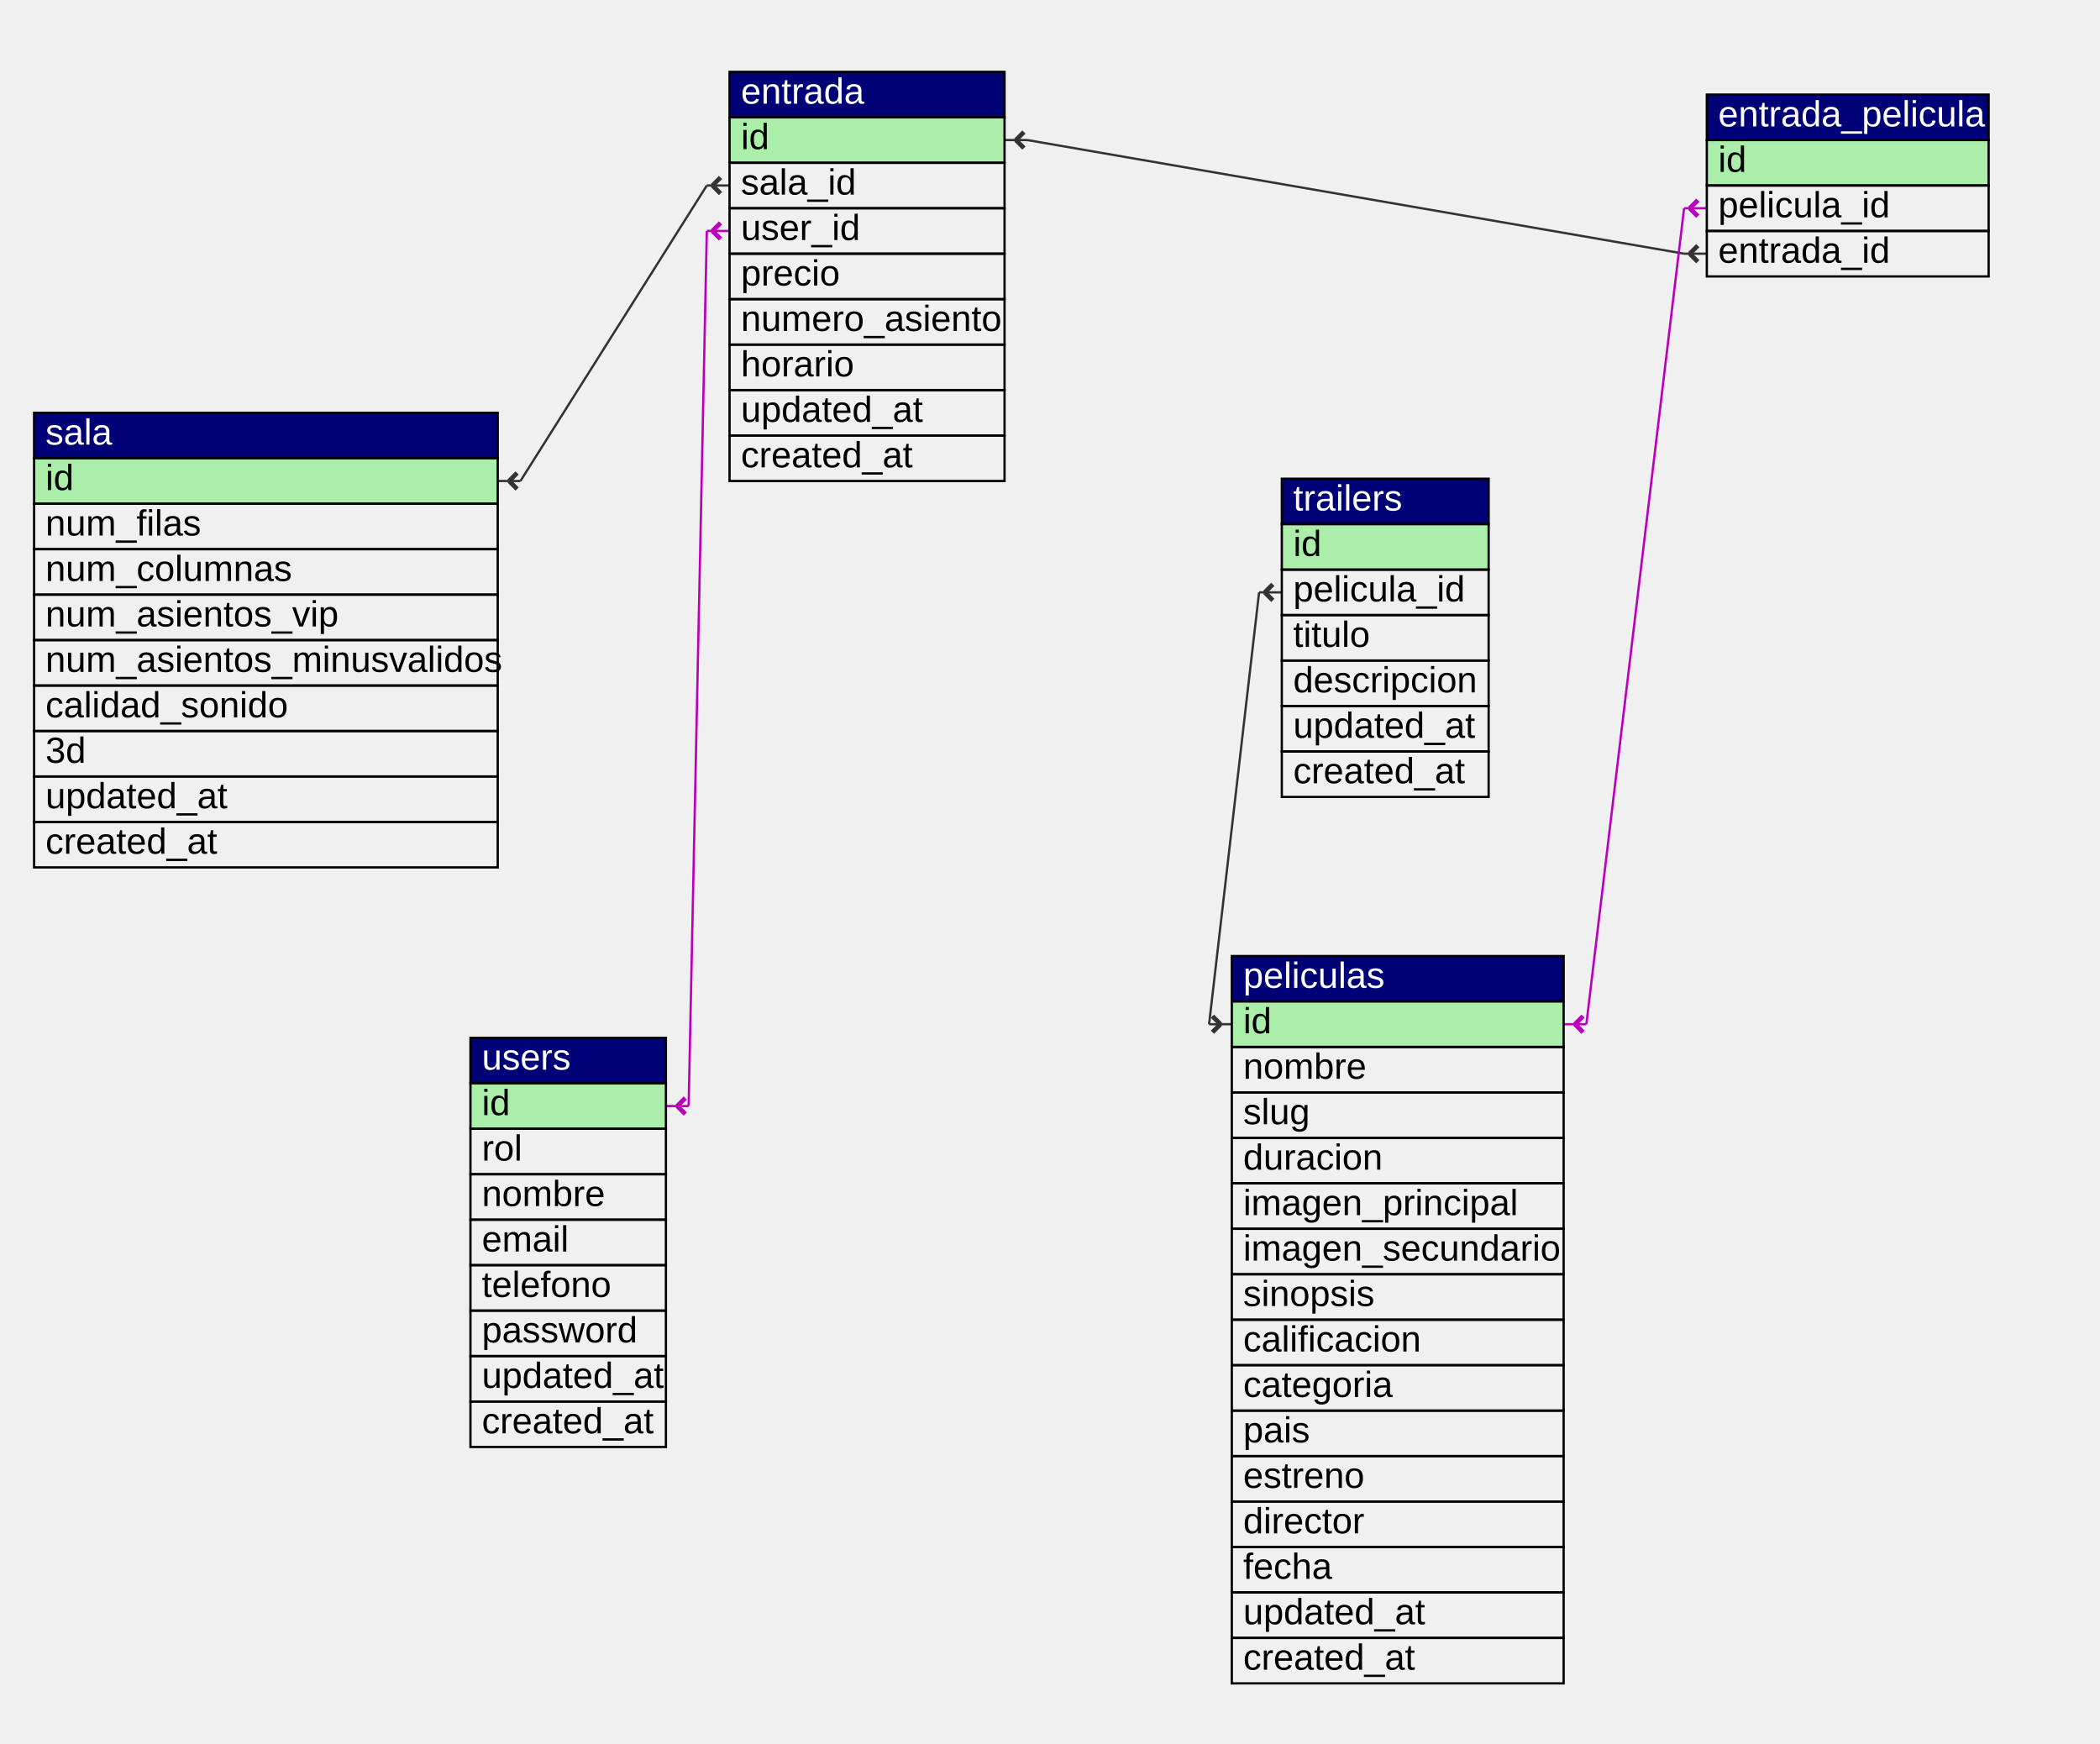
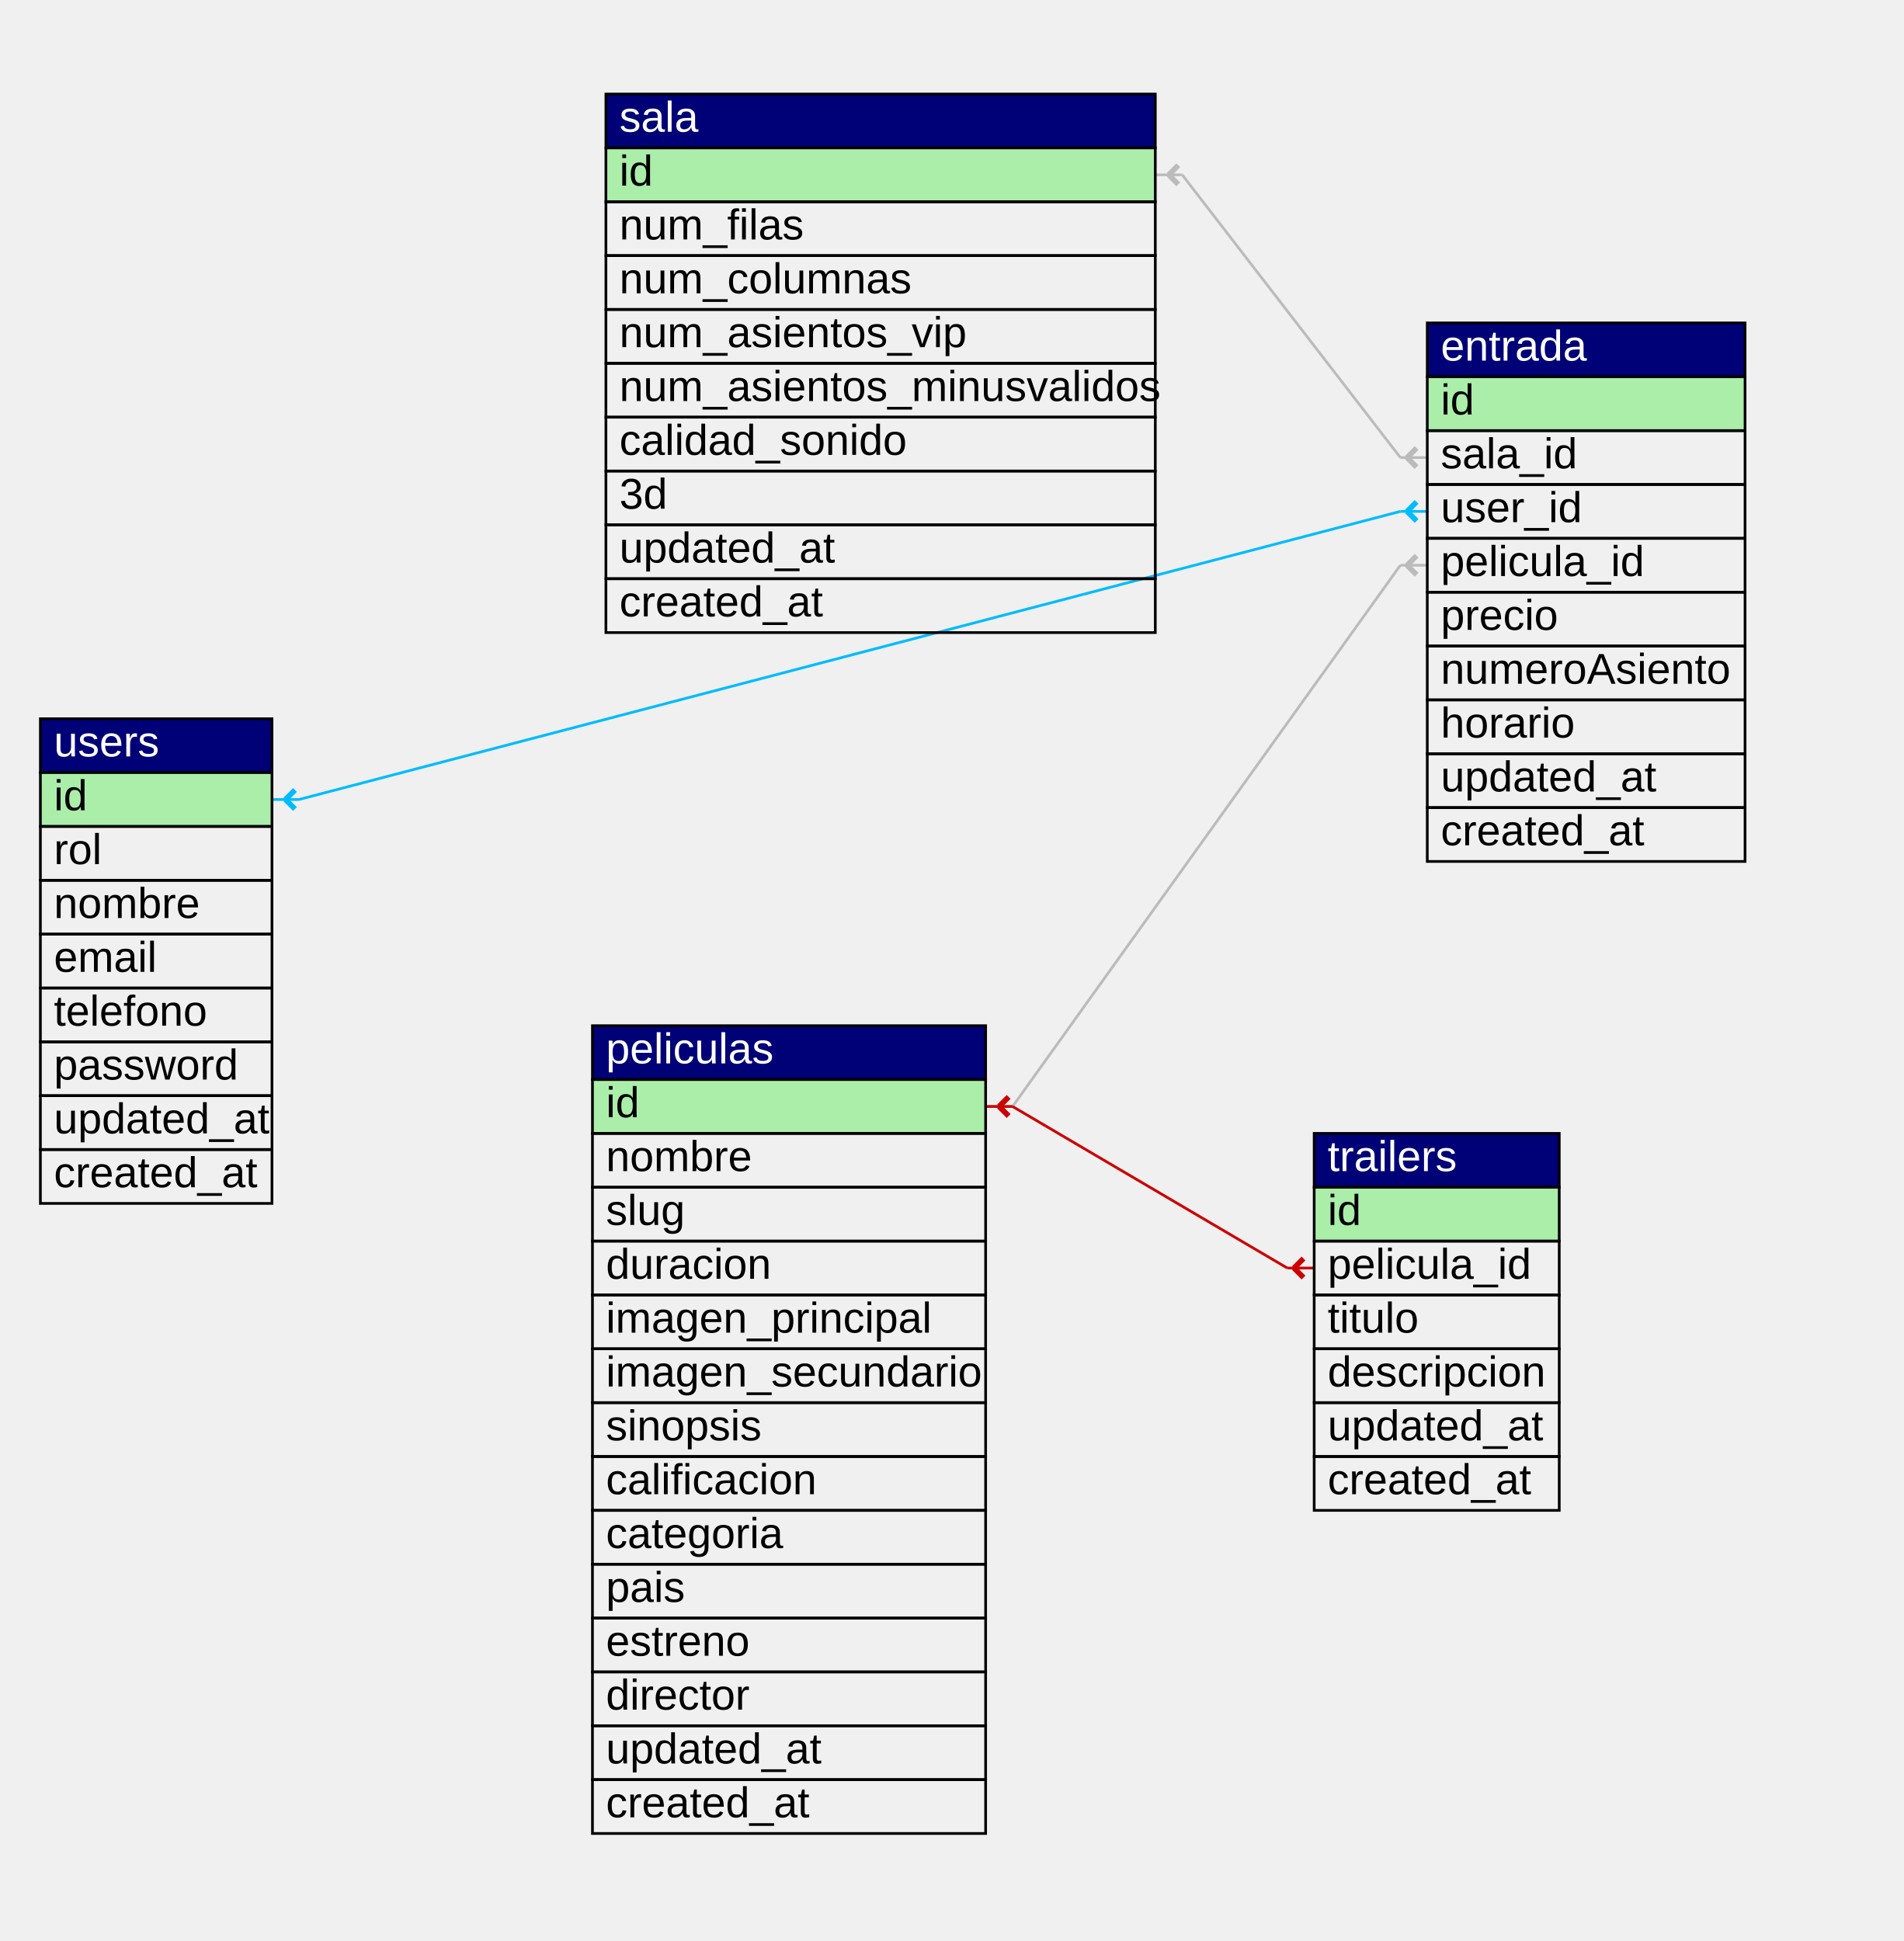
- <svg xmlns="http://www.w3.org/2000/svg" viewBox="34 -5 924 734" width="890px" height="739px" version="1.1">
-   <line x1="355" y1="60" x2="345" y2="60" style="stroke:#333;stroke-width:1;" />
-   <line x1="263" y1="190" x2="253" y2="190" style="stroke:#333;stroke-width:1;" />
-   <line x1="345" y1="60" x2="263" y2="190" style="stroke:#333;stroke-width:1;" />
-   <line x1="347.5" y1="60" x2="351.036" y2="63.536" style="stroke:#333;stroke-width:2;" />
-   <line x1="347.5" y1="60" x2="351.036" y2="56.464" style="stroke:#333;stroke-width:2;" />
-   <line x1="258" y1="190" x2="261.536" y2="193.536" style="stroke:#333;stroke-width:2;" />
-   <line x1="258" y1="190" x2="261.536" y2="186.464" style="stroke:#333;stroke-width:2;" />
-   <line x1="355" y1="80" x2="345" y2="80" style="stroke:#b0b;stroke-width:1;" />
-   <line x1="337" y1="465" x2="327" y2="465" style="stroke:#b0b;stroke-width:1;" />
-   <line x1="345" y1="80" x2="337" y2="465" style="stroke:#b0b;stroke-width:1;" />
-   <line x1="347.5" y1="80" x2="351.036" y2="83.536" style="stroke:#b0b;stroke-width:2;" />
-   <line x1="347.5" y1="80" x2="351.036" y2="76.464" style="stroke:#b0b;stroke-width:2;" />
-   <line x1="332" y1="465" x2="335.536" y2="468.536" style="stroke:#b0b;stroke-width:2;" />
-   <line x1="332" y1="465" x2="335.536" y2="461.464" style="stroke:#b0b;stroke-width:2;" />
-   <line x1="785" y1="90" x2="775" y2="90" style="stroke:#333;stroke-width:1;" />
-   <line x1="486" y1="40" x2="476" y2="40" style="stroke:#333;stroke-width:1;" />
-   <line x1="775" y1="90" x2="486" y2="40" style="stroke:#333;stroke-width:1;" />
-   <line x1="777.5" y1="90" x2="781.036" y2="93.536" style="stroke:#333;stroke-width:2;" />
-   <line x1="777.5" y1="90" x2="781.036" y2="86.464" style="stroke:#333;stroke-width:2;" />
-   <line x1="481" y1="40" x2="484.536" y2="43.536" style="stroke:#333;stroke-width:2;" />
-   <line x1="481" y1="40" x2="484.536" y2="36.464" style="stroke:#333;stroke-width:2;" />
-   <line x1="785" y1="70" x2="775" y2="70" style="stroke:#b0b;stroke-width:1;" />
-   <line x1="732" y1="429" x2="722" y2="429" style="stroke:#b0b;stroke-width:1;" />
-   <line x1="775" y1="70" x2="732" y2="429" style="stroke:#b0b;stroke-width:1;" />
-   <line x1="777.5" y1="70" x2="781.036" y2="73.536" style="stroke:#b0b;stroke-width:2;" />
-   <line x1="777.5" y1="70" x2="781.036" y2="66.464" style="stroke:#b0b;stroke-width:2;" />
-   <line x1="727" y1="429" x2="730.536" y2="432.536" style="stroke:#b0b;stroke-width:2;" />
-   <line x1="727" y1="429" x2="730.536" y2="425.464" style="stroke:#b0b;stroke-width:2;" />
-   <line x1="598" y1="239" x2="588" y2="239" style="stroke:#333;stroke-width:1;" />
-   <line x1="566" y1="429" x2="576" y2="429" style="stroke:#333;stroke-width:1;" />
-   <line x1="588" y1="239" x2="566" y2="429" style="stroke:#333;stroke-width:1;" />
-   <line x1="590.5" y1="239" x2="594.036" y2="242.536" style="stroke:#333;stroke-width:2;" />
-   <line x1="590.5" y1="239" x2="594.036" y2="235.464" style="stroke:#333;stroke-width:2;" />
-   <line x1="571" y1="429" x2="567.464" y2="432.536" style="stroke:#333;stroke-width:2;" />
-   <line x1="571" y1="429" x2="567.464" y2="425.464" style="stroke:#333;stroke-width:2;" />
-   <rect width="121" height="20" x="355" y="10" style="fill:#007;stroke:black;" />
-   <text width="121" height="20" x="360" y="24" style="fill:#fff;" font-family="Arial" font-size="16px"> entrada</text>
-   <rect width="121" height="20" x="355" y="30" style="fill:#aea;stroke:black;" />
-   <text width="121" height="20" x="360" y="44" style="fill:black;" font-family="Arial" font-size="16px">id</text>
-   <rect width="121" height="20" x="355" y="50" style="fill:none;stroke:black;" />
-   <text width="121" height="20" x="360" y="64" style="fill:black;" font-family="Arial" font-size="16px">sala_id</text>
-   <rect width="121" height="20" x="355" y="70" style="fill:none;stroke:black;" />
-   <text width="121" height="20" x="360" y="84" style="fill:black;" font-family="Arial" font-size="16px">user_id</text>
-   <rect width="121" height="20" x="355" y="90" style="fill:none;stroke:black;" />
-   <text width="121" height="20" x="360" y="104" style="fill:black;" font-family="Arial" font-size="16px">precio</text>
-   <rect width="121" height="20" x="355" y="110" style="fill:none;stroke:black;" />
-   <text width="121" height="20" x="360" y="124" style="fill:black;" font-family="Arial" font-size="16px">numero_asiento</text>
-   <rect width="121" height="20" x="355" y="130" style="fill:none;stroke:black;" />
-   <text width="121" height="20" x="360" y="144" style="fill:black;" font-family="Arial" font-size="16px">horario</text>
-   <rect width="121" height="20" x="355" y="150" style="fill:none;stroke:black;" />
-   <text width="121" height="20" x="360" y="164" style="fill:black;" font-family="Arial" font-size="16px">updated_at</text>
-   <rect width="121" height="20" x="355" y="170" style="fill:none;stroke:black;" />
-   <text width="121" height="20" x="360" y="184" style="fill:black;" font-family="Arial" font-size="16px">created_at</text>
-   <rect width="124" height="20" x="785" y="20" style="fill:#007;stroke:black;" />
-   <text width="124" height="20" x="790" y="34" style="fill:#fff;" font-family="Arial" font-size="16px"> entrada_pelicula</text>
-   <rect width="124" height="20" x="785" y="40" style="fill:#aea;stroke:black;" />
-   <text width="124" height="20" x="790" y="54" style="fill:black;" font-family="Arial" font-size="16px">id</text>
-   <rect width="124" height="20" x="785" y="60" style="fill:none;stroke:black;" />
-   <text width="124" height="20" x="790" y="74" style="fill:black;" font-family="Arial" font-size="16px">pelicula_id</text>
-   <rect width="124" height="20" x="785" y="80" style="fill:none;stroke:black;" />
-   <text width="124" height="20" x="790" y="94" style="fill:black;" font-family="Arial" font-size="16px">entrada_id</text>
-   <rect width="146" height="20" x="576" y="399" style="fill:#007;stroke:black;" />
-   <text width="146" height="20" x="581" y="413" style="fill:#fff;" font-family="Arial" font-size="16px"> peliculas</text>
-   <rect width="146" height="20" x="576" y="419" style="fill:#aea;stroke:black;" />
-   <text width="146" height="20" x="581" y="433" style="fill:black;" font-family="Arial" font-size="16px">id</text>
-   <rect width="146" height="20" x="576" y="439" style="fill:none;stroke:black;" />
-   <text width="146" height="20" x="581" y="453" style="fill:black;" font-family="Arial" font-size="16px">nombre</text>
-   <rect width="146" height="20" x="576" y="459" style="fill:none;stroke:black;" />
-   <text width="146" height="20" x="581" y="473" style="fill:black;" font-family="Arial" font-size="16px">slug</text>
-   <rect width="146" height="20" x="576" y="479" style="fill:none;stroke:black;" />
-   <text width="146" height="20" x="581" y="493" style="fill:black;" font-family="Arial" font-size="16px">duracion</text>
-   <rect width="146" height="20" x="576" y="499" style="fill:none;stroke:black;" />
-   <text width="146" height="20" x="581" y="513" style="fill:black;" font-family="Arial" font-size="16px">imagen_principal</text>
-   <rect width="146" height="20" x="576" y="519" style="fill:none;stroke:black;" />
-   <text width="146" height="20" x="581" y="533" style="fill:black;" font-family="Arial" font-size="16px">imagen_secundario</text>
-   <rect width="146" height="20" x="576" y="539" style="fill:none;stroke:black;" />
-   <text width="146" height="20" x="581" y="553" style="fill:black;" font-family="Arial" font-size="16px">sinopsis</text>
-   <rect width="146" height="20" x="576" y="559" style="fill:none;stroke:black;" />
-   <text width="146" height="20" x="581" y="573" style="fill:black;" font-family="Arial" font-size="16px">calificacion</text>
-   <rect width="146" height="20" x="576" y="579" style="fill:none;stroke:black;" />
-   <text width="146" height="20" x="581" y="593" style="fill:black;" font-family="Arial" font-size="16px">categoria</text>
-   <rect width="146" height="20" x="576" y="599" style="fill:none;stroke:black;" />
-   <text width="146" height="20" x="581" y="613" style="fill:black;" font-family="Arial" font-size="16px">pais</text>
-   <rect width="146" height="20" x="576" y="619" style="fill:none;stroke:black;" />
-   <text width="146" height="20" x="581" y="633" style="fill:black;" font-family="Arial" font-size="16px">estreno</text>
-   <rect width="146" height="20" x="576" y="639" style="fill:none;stroke:black;" />
-   <text width="146" height="20" x="581" y="653" style="fill:black;" font-family="Arial" font-size="16px">director</text>
-   <rect width="146" height="20" x="576" y="659" style="fill:none;stroke:black;" />
-   <text width="146" height="20" x="581" y="673" style="fill:black;" font-family="Arial" font-size="16px">fecha</text>
-   <rect width="146" height="20" x="576" y="679" style="fill:none;stroke:black;" />
-   <text width="146" height="20" x="581" y="693" style="fill:black;" font-family="Arial" font-size="16px">updated_at</text>
-   <rect width="146" height="20" x="576" y="699" style="fill:none;stroke:black;" />
-   <text width="146" height="20" x="581" y="713" style="fill:black;" font-family="Arial" font-size="16px">created_at</text>
-   <rect width="204" height="20" x="49" y="160" style="fill:#007;stroke:black;" />
-   <text width="204" height="20" x="54" y="174" style="fill:#fff;" font-family="Arial" font-size="16px"> sala</text>
-   <rect width="204" height="20" x="49" y="180" style="fill:#aea;stroke:black;" />
-   <text width="204" height="20" x="54" y="194" style="fill:black;" font-family="Arial" font-size="16px">id</text>
-   <rect width="204" height="20" x="49" y="200" style="fill:none;stroke:black;" />
-   <text width="204" height="20" x="54" y="214" style="fill:black;" font-family="Arial" font-size="16px">num_filas</text>
-   <rect width="204" height="20" x="49" y="220" style="fill:none;stroke:black;" />
-   <text width="204" height="20" x="54" y="234" style="fill:black;" font-family="Arial" font-size="16px">num_columnas</text>
-   <rect width="204" height="20" x="49" y="240" style="fill:none;stroke:black;" />
-   <text width="204" height="20" x="54" y="254" style="fill:black;" font-family="Arial" font-size="16px">num_asientos_vip</text>
-   <rect width="204" height="20" x="49" y="260" style="fill:none;stroke:black;" />
-   <text width="204" height="20" x="54" y="274" style="fill:black;" font-family="Arial" font-size="16px">num_asientos_minusvalidos</text>
-   <rect width="204" height="20" x="49" y="280" style="fill:none;stroke:black;" />
-   <text width="204" height="20" x="54" y="294" style="fill:black;" font-family="Arial" font-size="16px">calidad_sonido</text>
-   <rect width="204" height="20" x="49" y="300" style="fill:none;stroke:black;" />
-   <text width="204" height="20" x="54" y="314" style="fill:black;" font-family="Arial" font-size="16px">3d</text>
-   <rect width="204" height="20" x="49" y="320" style="fill:none;stroke:black;" />
-   <text width="204" height="20" x="54" y="334" style="fill:black;" font-family="Arial" font-size="16px">updated_at</text>
-   <rect width="204" height="20" x="49" y="340" style="fill:none;stroke:black;" />
-   <text width="204" height="20" x="54" y="354" style="fill:black;" font-family="Arial" font-size="16px">created_at</text>
-   <rect width="91" height="20" x="598" y="189" style="fill:#007;stroke:black;" />
-   <text width="91" height="20" x="603" y="203" style="fill:#fff;" font-family="Arial" font-size="16px"> trailers</text>
-   <rect width="91" height="20" x="598" y="209" style="fill:#aea;stroke:black;" />
-   <text width="91" height="20" x="603" y="223" style="fill:black;" font-family="Arial" font-size="16px">id</text>
-   <rect width="91" height="20" x="598" y="229" style="fill:none;stroke:black;" />
-   <text width="91" height="20" x="603" y="243" style="fill:black;" font-family="Arial" font-size="16px">pelicula_id</text>
-   <rect width="91" height="20" x="598" y="249" style="fill:none;stroke:black;" />
-   <text width="91" height="20" x="603" y="263" style="fill:black;" font-family="Arial" font-size="16px">titulo</text>
-   <rect width="91" height="20" x="598" y="269" style="fill:none;stroke:black;" />
-   <text width="91" height="20" x="603" y="283" style="fill:black;" font-family="Arial" font-size="16px">descripcion</text>
-   <rect width="91" height="20" x="598" y="289" style="fill:none;stroke:black;" />
-   <text width="91" height="20" x="603" y="303" style="fill:black;" font-family="Arial" font-size="16px">updated_at</text>
-   <rect width="91" height="20" x="598" y="309" style="fill:none;stroke:black;" />
-   <text width="91" height="20" x="603" y="323" style="fill:black;" font-family="Arial" font-size="16px">created_at</text>
-   <rect width="86" height="20" x="241" y="435" style="fill:#007;stroke:black;" />
-   <text width="86" height="20" x="246" y="449" style="fill:#fff;" font-family="Arial" font-size="16px"> users</text>
-   <rect width="86" height="20" x="241" y="455" style="fill:#aea;stroke:black;" />
-   <text width="86" height="20" x="246" y="469" style="fill:black;" font-family="Arial" font-size="16px">id</text>
-   <rect width="86" height="20" x="241" y="475" style="fill:none;stroke:black;" />
-   <text width="86" height="20" x="246" y="489" style="fill:black;" font-family="Arial" font-size="16px">rol</text>
-   <rect width="86" height="20" x="241" y="495" style="fill:none;stroke:black;" />
-   <text width="86" height="20" x="246" y="509" style="fill:black;" font-family="Arial" font-size="16px">nombre</text>
-   <rect width="86" height="20" x="241" y="515" style="fill:none;stroke:black;" />
-   <text width="86" height="20" x="246" y="529" style="fill:black;" font-family="Arial" font-size="16px">email</text>
-   <rect width="86" height="20" x="241" y="535" style="fill:none;stroke:black;" />
-   <text width="86" height="20" x="246" y="549" style="fill:black;" font-family="Arial" font-size="16px">telefono</text>
-   <rect width="86" height="20" x="241" y="555" style="fill:none;stroke:black;" />
-   <text width="86" height="20" x="246" y="569" style="fill:black;" font-family="Arial" font-size="16px">password</text>
-   <rect width="86" height="20" x="241" y="575" style="fill:none;stroke:black;" />
-   <text width="86" height="20" x="246" y="589" style="fill:black;" font-family="Arial" font-size="16px">updated_at</text>
-   <rect width="86" height="20" x="241" y="595" style="fill:none;stroke:black;" />
-   <text width="86" height="20" x="246" y="609" style="fill:black;" font-family="Arial" font-size="16px">created_at</text>
+ <svg xmlns="http://www.w3.org/2000/svg" viewBox="44 5 707 681" width="663px" height="676px" version="1.1">
+   <line x1="574" y1="195" x2="564" y2="195" style="stroke:#bbb;stroke-width:1;" />
+   <line x1="420" y1="396" x2="410" y2="396" style="stroke:#bbb;stroke-width:1;" />
+   <line x1="564" y1="195" x2="420" y2="396" style="stroke:#bbb;stroke-width:1;" />
+   <line x1="566.5" y1="195" x2="570.036" y2="198.536" style="stroke:#bbb;stroke-width:2;" />
+   <line x1="566.5" y1="195" x2="570.036" y2="191.464" style="stroke:#bbb;stroke-width:2;" />
+   <line x1="415" y1="396" x2="418.536" y2="399.536" style="stroke:#bbb;stroke-width:2;" />
+   <line x1="415" y1="396" x2="418.536" y2="392.464" style="stroke:#bbb;stroke-width:2;" />
+   <line x1="574" y1="155" x2="564" y2="155" style="stroke:#bbb;stroke-width:1;" />
+   <line x1="483" y1="50" x2="473" y2="50" style="stroke:#bbb;stroke-width:1;" />
+   <line x1="564" y1="155" x2="483" y2="50" style="stroke:#bbb;stroke-width:1;" />
+   <line x1="566.5" y1="155" x2="570.036" y2="158.536" style="stroke:#bbb;stroke-width:2;" />
+   <line x1="566.5" y1="155" x2="570.036" y2="151.464" style="stroke:#bbb;stroke-width:2;" />
+   <line x1="478" y1="50" x2="481.536" y2="53.536" style="stroke:#bbb;stroke-width:2;" />
+   <line x1="478" y1="50" x2="481.536" y2="46.464" style="stroke:#bbb;stroke-width:2;" />
+   <line x1="574" y1="175" x2="564" y2="175" style="stroke:#0bf;stroke-width:1;" />
+   <line x1="155" y1="282" x2="145" y2="282" style="stroke:#0bf;stroke-width:1;" />
+   <line x1="564" y1="175" x2="155" y2="282" style="stroke:#0bf;stroke-width:1;" />
+   <line x1="566.5" y1="175" x2="570.036" y2="178.536" style="stroke:#0bf;stroke-width:2;" />
+   <line x1="566.5" y1="175" x2="570.036" y2="171.464" style="stroke:#0bf;stroke-width:2;" />
+   <line x1="150" y1="282" x2="153.536" y2="285.536" style="stroke:#0bf;stroke-width:2;" />
+   <line x1="150" y1="282" x2="153.536" y2="278.464" style="stroke:#0bf;stroke-width:2;" />
+   <line x1="532" y1="456" x2="522" y2="456" style="stroke:#c00;stroke-width:1;" />
+   <line x1="420" y1="396" x2="410" y2="396" style="stroke:#c00;stroke-width:1;" />
+   <line x1="522" y1="456" x2="420" y2="396" style="stroke:#c00;stroke-width:1;" />
+   <line x1="524.5" y1="456" x2="528.036" y2="459.536" style="stroke:#c00;stroke-width:2;" />
+   <line x1="524.5" y1="456" x2="528.036" y2="452.464" style="stroke:#c00;stroke-width:2;" />
+   <line x1="415" y1="396" x2="418.536" y2="399.536" style="stroke:#c00;stroke-width:2;" />
+   <line x1="415" y1="396" x2="418.536" y2="392.464" style="stroke:#c00;stroke-width:2;" />
+   <rect width="118" height="20" x="574" y="105" style="fill:#007;stroke:black;" />
+   <text width="118" height="20" x="579" y="119" style="fill:#fff;" font-family="Arial" font-size="16px"> entrada</text>
+   <rect width="118" height="20" x="574" y="125" style="fill:#aea;stroke:black;" />
+   <text width="118" height="20" x="579" y="139" style="fill:black;" font-family="Arial" font-size="16px">id</text>
+   <rect width="118" height="20" x="574" y="145" style="fill:none;stroke:black;" />
+   <text width="118" height="20" x="579" y="159" style="fill:black;" font-family="Arial" font-size="16px">sala_id</text>
+   <rect width="118" height="20" x="574" y="165" style="fill:none;stroke:black;" />
+   <text width="118" height="20" x="579" y="179" style="fill:black;" font-family="Arial" font-size="16px">user_id</text>
+   <rect width="118" height="20" x="574" y="185" style="fill:none;stroke:black;" />
+   <text width="118" height="20" x="579" y="199" style="fill:black;" font-family="Arial" font-size="16px">pelicula_id</text>
+   <rect width="118" height="20" x="574" y="205" style="fill:none;stroke:black;" />
+   <text width="118" height="20" x="579" y="219" style="fill:black;" font-family="Arial" font-size="16px">precio</text>
+   <rect width="118" height="20" x="574" y="225" style="fill:none;stroke:black;" />
+   <text width="118" height="20" x="579" y="239" style="fill:black;" font-family="Arial" font-size="16px">numeroAsiento</text>
+   <rect width="118" height="20" x="574" y="245" style="fill:none;stroke:black;" />
+   <text width="118" height="20" x="579" y="259" style="fill:black;" font-family="Arial" font-size="16px">horario</text>
+   <rect width="118" height="20" x="574" y="265" style="fill:none;stroke:black;" />
+   <text width="118" height="20" x="579" y="279" style="fill:black;" font-family="Arial" font-size="16px">updated_at</text>
+   <rect width="118" height="20" x="574" y="285" style="fill:none;stroke:black;" />
+   <text width="118" height="20" x="579" y="299" style="fill:black;" font-family="Arial" font-size="16px">created_at</text>
+   <rect width="146" height="20" x="264" y="366" style="fill:#007;stroke:black;" />
+   <text width="146" height="20" x="269" y="380" style="fill:#fff;" font-family="Arial" font-size="16px"> peliculas</text>
+   <rect width="146" height="20" x="264" y="386" style="fill:#aea;stroke:black;" />
+   <text width="146" height="20" x="269" y="400" style="fill:black;" font-family="Arial" font-size="16px">id</text>
+   <rect width="146" height="20" x="264" y="406" style="fill:none;stroke:black;" />
+   <text width="146" height="20" x="269" y="420" style="fill:black;" font-family="Arial" font-size="16px">nombre</text>
+   <rect width="146" height="20" x="264" y="426" style="fill:none;stroke:black;" />
+   <text width="146" height="20" x="269" y="440" style="fill:black;" font-family="Arial" font-size="16px">slug</text>
+   <rect width="146" height="20" x="264" y="446" style="fill:none;stroke:black;" />
+   <text width="146" height="20" x="269" y="460" style="fill:black;" font-family="Arial" font-size="16px">duracion</text>
+   <rect width="146" height="20" x="264" y="466" style="fill:none;stroke:black;" />
+   <text width="146" height="20" x="269" y="480" style="fill:black;" font-family="Arial" font-size="16px">imagen_principal</text>
+   <rect width="146" height="20" x="264" y="486" style="fill:none;stroke:black;" />
+   <text width="146" height="20" x="269" y="500" style="fill:black;" font-family="Arial" font-size="16px">imagen_secundario</text>
+   <rect width="146" height="20" x="264" y="506" style="fill:none;stroke:black;" />
+   <text width="146" height="20" x="269" y="520" style="fill:black;" font-family="Arial" font-size="16px">sinopsis</text>
+   <rect width="146" height="20" x="264" y="526" style="fill:none;stroke:black;" />
+   <text width="146" height="20" x="269" y="540" style="fill:black;" font-family="Arial" font-size="16px">calificacion</text>
+   <rect width="146" height="20" x="264" y="546" style="fill:none;stroke:black;" />
+   <text width="146" height="20" x="269" y="560" style="fill:black;" font-family="Arial" font-size="16px">categoria</text>
+   <rect width="146" height="20" x="264" y="566" style="fill:none;stroke:black;" />
+   <text width="146" height="20" x="269" y="580" style="fill:black;" font-family="Arial" font-size="16px">pais</text>
+   <rect width="146" height="20" x="264" y="586" style="fill:none;stroke:black;" />
+   <text width="146" height="20" x="269" y="600" style="fill:black;" font-family="Arial" font-size="16px">estreno</text>
+   <rect width="146" height="20" x="264" y="606" style="fill:none;stroke:black;" />
+   <text width="146" height="20" x="269" y="620" style="fill:black;" font-family="Arial" font-size="16px">director</text>
+   <rect width="146" height="20" x="264" y="626" style="fill:none;stroke:black;" />
+   <text width="146" height="20" x="269" y="640" style="fill:black;" font-family="Arial" font-size="16px">updated_at</text>
+   <rect width="146" height="20" x="264" y="646" style="fill:none;stroke:black;" />
+   <text width="146" height="20" x="269" y="660" style="fill:black;" font-family="Arial" font-size="16px">created_at</text>
+   <rect width="204" height="20" x="269" y="20" style="fill:#007;stroke:black;" />
+   <text width="204" height="20" x="274" y="34" style="fill:#fff;" font-family="Arial" font-size="16px"> sala</text>
+   <rect width="204" height="20" x="269" y="40" style="fill:#aea;stroke:black;" />
+   <text width="204" height="20" x="274" y="54" style="fill:black;" font-family="Arial" font-size="16px">id</text>
+   <rect width="204" height="20" x="269" y="60" style="fill:none;stroke:black;" />
+   <text width="204" height="20" x="274" y="74" style="fill:black;" font-family="Arial" font-size="16px">num_filas</text>
+   <rect width="204" height="20" x="269" y="80" style="fill:none;stroke:black;" />
+   <text width="204" height="20" x="274" y="94" style="fill:black;" font-family="Arial" font-size="16px">num_columnas</text>
+   <rect width="204" height="20" x="269" y="100" style="fill:none;stroke:black;" />
+   <text width="204" height="20" x="274" y="114" style="fill:black;" font-family="Arial" font-size="16px">num_asientos_vip</text>
+   <rect width="204" height="20" x="269" y="120" style="fill:none;stroke:black;" />
+   <text width="204" height="20" x="274" y="134" style="fill:black;" font-family="Arial" font-size="16px">num_asientos_minusvalidos</text>
+   <rect width="204" height="20" x="269" y="140" style="fill:none;stroke:black;" />
+   <text width="204" height="20" x="274" y="154" style="fill:black;" font-family="Arial" font-size="16px">calidad_sonido</text>
+   <rect width="204" height="20" x="269" y="160" style="fill:none;stroke:black;" />
+   <text width="204" height="20" x="274" y="174" style="fill:black;" font-family="Arial" font-size="16px">3d</text>
+   <rect width="204" height="20" x="269" y="180" style="fill:none;stroke:black;" />
+   <text width="204" height="20" x="274" y="194" style="fill:black;" font-family="Arial" font-size="16px">updated_at</text>
+   <rect width="204" height="20" x="269" y="200" style="fill:none;stroke:black;" />
+   <text width="204" height="20" x="274" y="214" style="fill:black;" font-family="Arial" font-size="16px">created_at</text>
+   <rect width="91" height="20" x="532" y="406" style="fill:#007;stroke:black;" />
+   <text width="91" height="20" x="537" y="420" style="fill:#fff;" font-family="Arial" font-size="16px"> trailers</text>
+   <rect width="91" height="20" x="532" y="426" style="fill:#aea;stroke:black;" />
+   <text width="91" height="20" x="537" y="440" style="fill:black;" font-family="Arial" font-size="16px">id</text>
+   <rect width="91" height="20" x="532" y="446" style="fill:none;stroke:black;" />
+   <text width="91" height="20" x="537" y="460" style="fill:black;" font-family="Arial" font-size="16px">pelicula_id</text>
+   <rect width="91" height="20" x="532" y="466" style="fill:none;stroke:black;" />
+   <text width="91" height="20" x="537" y="480" style="fill:black;" font-family="Arial" font-size="16px">titulo</text>
+   <rect width="91" height="20" x="532" y="486" style="fill:none;stroke:black;" />
+   <text width="91" height="20" x="537" y="500" style="fill:black;" font-family="Arial" font-size="16px">descripcion</text>
+   <rect width="91" height="20" x="532" y="506" style="fill:none;stroke:black;" />
+   <text width="91" height="20" x="537" y="520" style="fill:black;" font-family="Arial" font-size="16px">updated_at</text>
+   <rect width="91" height="20" x="532" y="526" style="fill:none;stroke:black;" />
+   <text width="91" height="20" x="537" y="540" style="fill:black;" font-family="Arial" font-size="16px">created_at</text>
+   <rect width="86" height="20" x="59" y="252" style="fill:#007;stroke:black;" />
+   <text width="86" height="20" x="64" y="266" style="fill:#fff;" font-family="Arial" font-size="16px"> users</text>
+   <rect width="86" height="20" x="59" y="272" style="fill:#aea;stroke:black;" />
+   <text width="86" height="20" x="64" y="286" style="fill:black;" font-family="Arial" font-size="16px">id</text>
+   <rect width="86" height="20" x="59" y="292" style="fill:none;stroke:black;" />
+   <text width="86" height="20" x="64" y="306" style="fill:black;" font-family="Arial" font-size="16px">rol</text>
+   <rect width="86" height="20" x="59" y="312" style="fill:none;stroke:black;" />
+   <text width="86" height="20" x="64" y="326" style="fill:black;" font-family="Arial" font-size="16px">nombre</text>
+   <rect width="86" height="20" x="59" y="332" style="fill:none;stroke:black;" />
+   <text width="86" height="20" x="64" y="346" style="fill:black;" font-family="Arial" font-size="16px">email</text>
+   <rect width="86" height="20" x="59" y="352" style="fill:none;stroke:black;" />
+   <text width="86" height="20" x="64" y="366" style="fill:black;" font-family="Arial" font-size="16px">telefono</text>
+   <rect width="86" height="20" x="59" y="372" style="fill:none;stroke:black;" />
+   <text width="86" height="20" x="64" y="386" style="fill:black;" font-family="Arial" font-size="16px">password</text>
+   <rect width="86" height="20" x="59" y="392" style="fill:none;stroke:black;" />
+   <text width="86" height="20" x="64" y="406" style="fill:black;" font-family="Arial" font-size="16px">updated_at</text>
+   <rect width="86" height="20" x="59" y="412" style="fill:none;stroke:black;" />
+   <text width="86" height="20" x="64" y="426" style="fill:black;" font-family="Arial" font-size="16px">created_at</text>
</svg>
